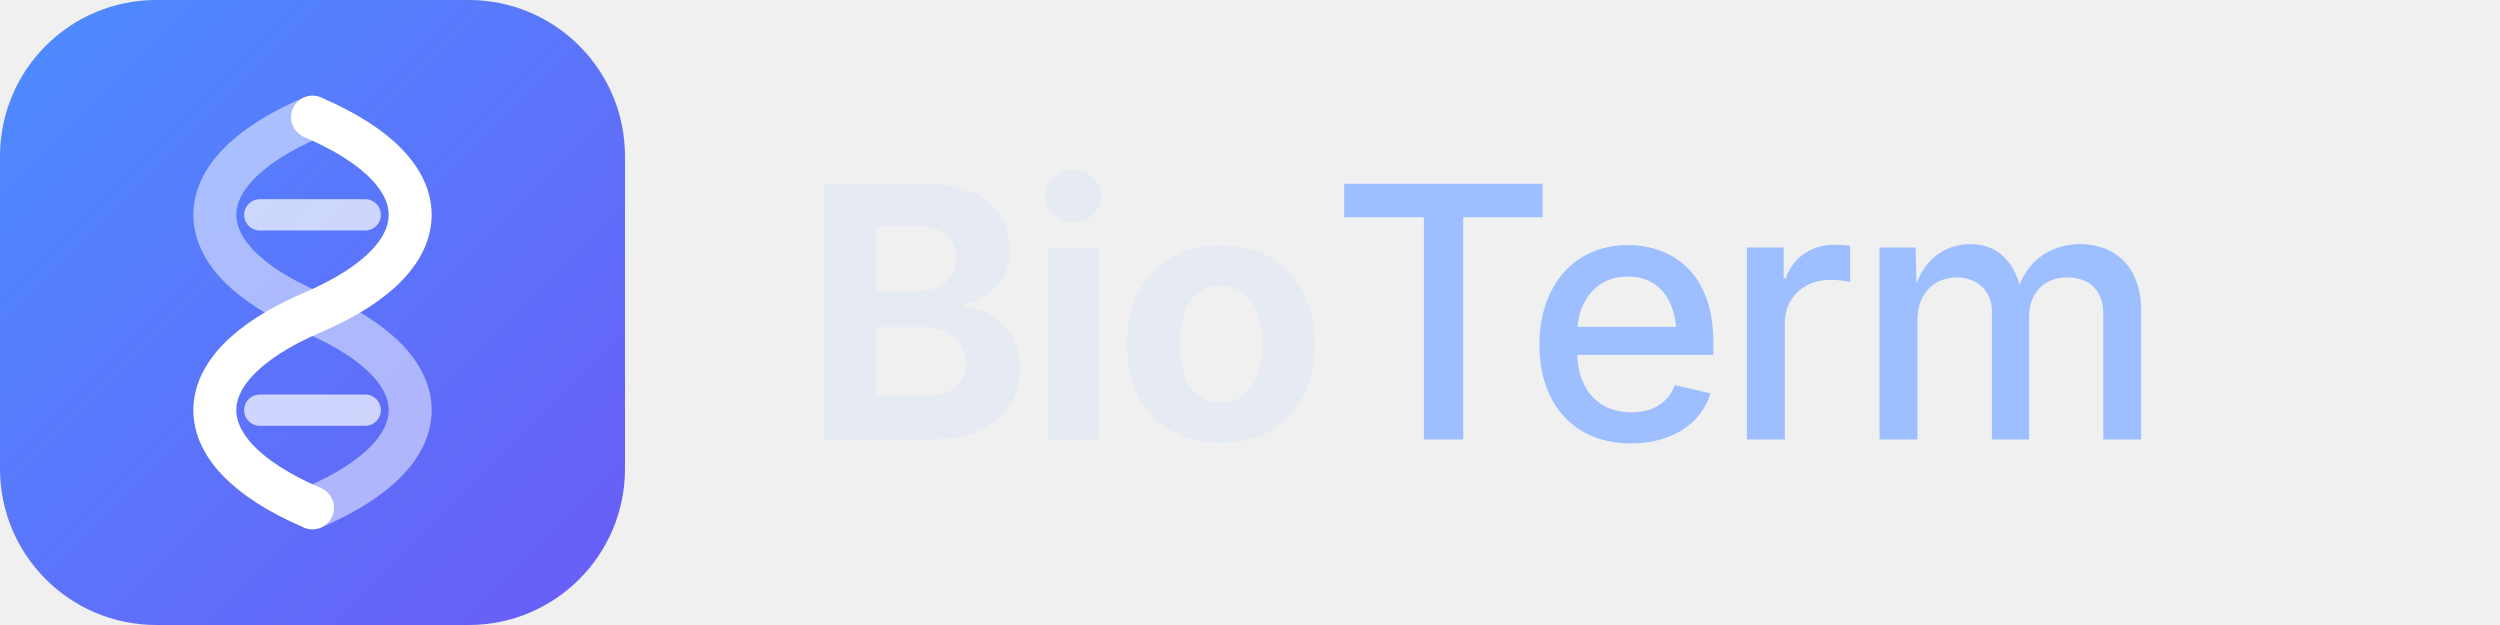
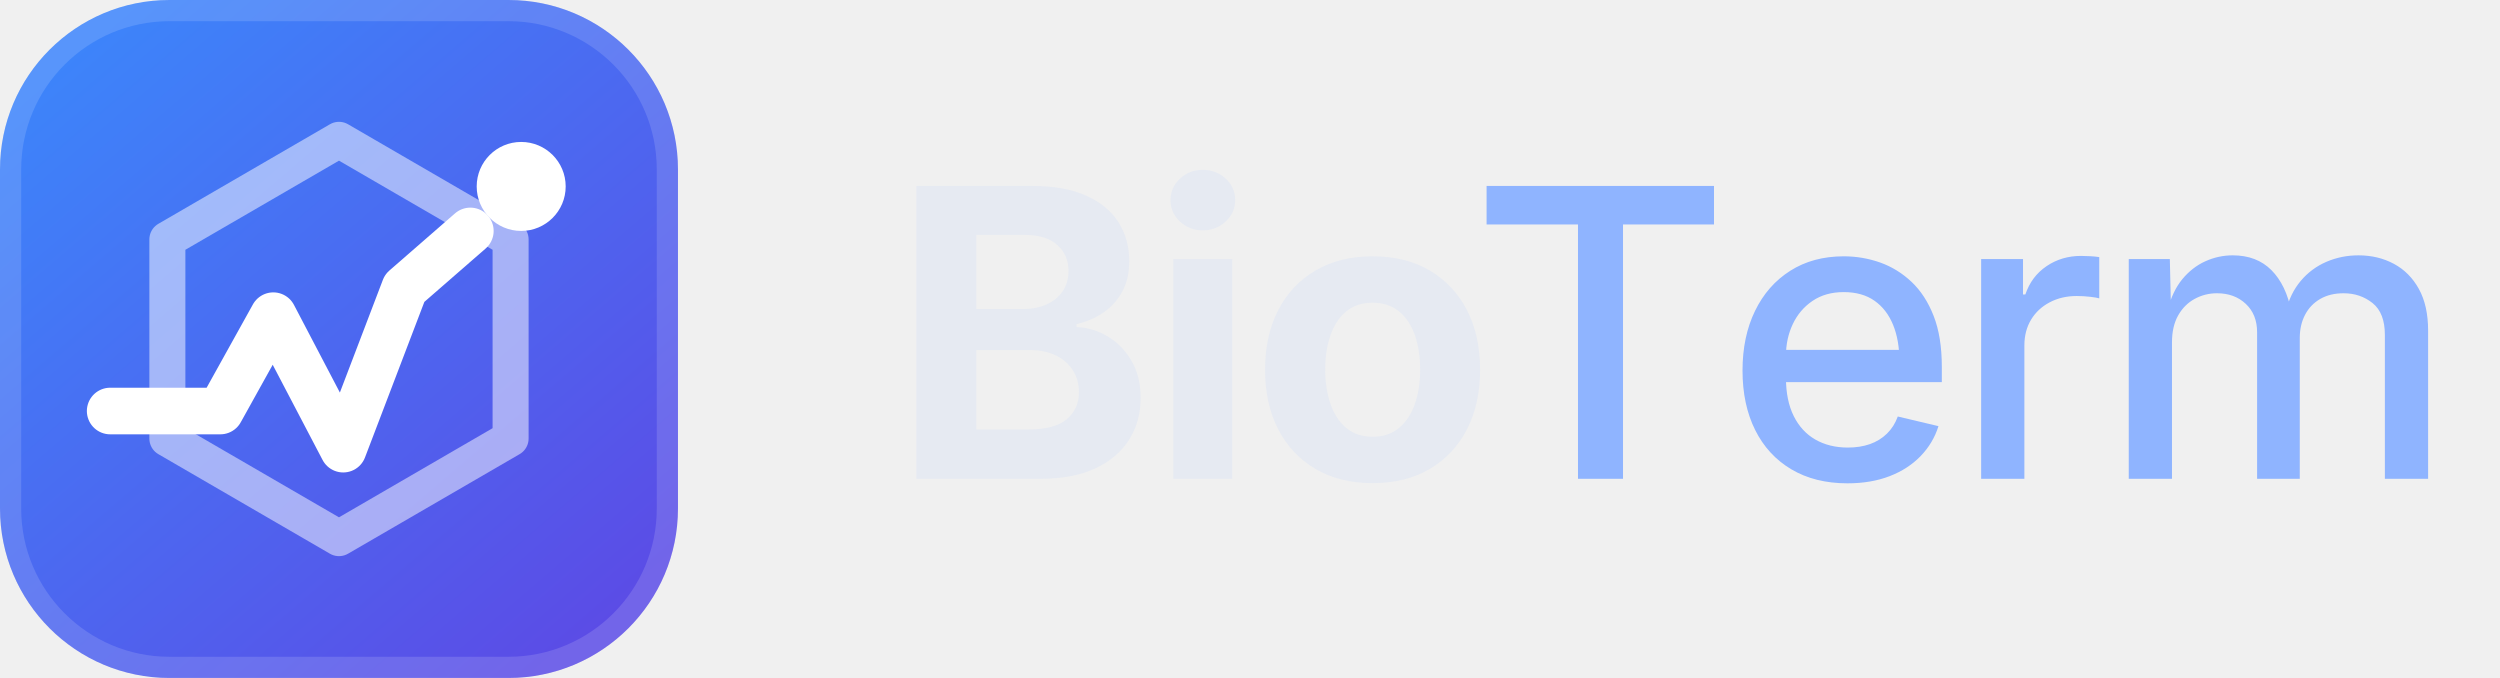
- <svg xmlns="http://www.w3.org/2000/svg" viewBox="0 0 128 32" width="128" height="32" role="img" aria-label="BioTerm">
+ <svg xmlns="http://www.w3.org/2000/svg" viewBox="0 0 118 32" width="118" height="32" role="img" aria-label="BioTerm">
  <defs>
-     <linearGradient id="bt-g" x1="0" y1="0" x2="32" y2="32" gradientUnits="userSpaceOnUse">
-       <stop offset="0" stop-color="#4C8DFF" />
-       <stop offset="1" stop-color="#6A5CF6" />
+     <linearGradient id="btg" x1="4" y1="2" x2="28" y2="30" gradientUnits="userSpaceOnUse">
+       <stop offset="0" stop-color="#3D84FA" />
+       <stop offset="1" stop-color="#5B4CE6" />
    </linearGradient>
  </defs>
-   <rect width="32" height="32" rx="8" fill="url(#bt-g)" />
-   <g fill="none" stroke="#FFFFFF" stroke-width="2.2" stroke-linecap="round" stroke-linejoin="round">
-     <path d="M16 6C19.5 7.5 21 9.3 21 11S19.5 14.5 16 16 11 19.3 11 21s1.5 3.5 5 5" />
-     <path d="M16 6C12.5 7.5 11 9.3 11 11s1.5 3.5 5 5 5 3.3 5 5-1.5 3.5-5 5" stroke-opacity=".5" />
-     <path d="M13.3 11h5.4M13.3 21h5.4" stroke-width="1.6" stroke-opacity=".7" />
-   </g>
-   <text x="41" y="22.5" font-family="Inter, -apple-system, BlinkMacSystemFont, 'Segoe UI', Roboto, Helvetica, Arial, sans-serif" font-size="18" font-weight="700" letter-spacing="-0.4" fill="#E6EAF2">Bio<tspan font-weight="500" fill="#9DBEFF">Term</tspan>
-   </text>
+   <rect width="32" height="32" rx="8" fill="url(#btg)" />
+   <rect x=".5" y=".5" width="31" height="31" rx="7.5" fill="none" stroke="#FFFFFF" stroke-opacity=".14" />
+   <path d="M16 6.6 24.1 11.3V20.7L16 25.4 7.9 20.7V11.3Z" fill="none" stroke="#FFFFFF" stroke-opacity=".5" stroke-width="1.7" stroke-linejoin="round" />
+   <path d="M5.2 19.4H10.4L12.9 14.9 16.2 21.2 19.1 13.6 22.2 10.9" fill="none" stroke="#FFFFFF" stroke-width="2.2" stroke-linecap="round" stroke-linejoin="round" />
+   <circle cx="24.6" cy="8.8" r="2.1" fill="#FFFFFF" />
+   <path d="M43.252 22.6V8.777H48.735Q50.257 8.777 51.273 9.236Q52.289 9.695 52.794 10.493Q53.3 11.291 53.3 12.33Q53.3 13.146 52.975 13.754Q52.65 14.362 52.089 14.747Q51.528 15.132 50.813 15.299V15.438Q51.593 15.466 52.284 15.879Q52.975 16.291 53.406 17.029Q53.838 17.767 53.838 18.787Q53.838 19.882 53.3 20.745Q52.762 21.607 51.709 22.104Q50.656 22.6 49.088 22.6ZM46.082 20.271H48.531Q49.774 20.271 50.35 19.789Q50.925 19.307 50.925 18.518Q50.925 17.933 50.642 17.484Q50.359 17.034 49.839 16.778Q49.32 16.523 48.605 16.523H46.082ZM46.082 14.584H48.318Q48.921 14.584 49.403 14.366Q49.886 14.148 50.159 13.745Q50.433 13.341 50.433 12.785Q50.433 12.033 49.9 11.56Q49.366 11.087 48.374 11.087H46.082Z M55.378 22.6V12.228H58.162V22.6ZM56.77 10.873Q56.139 10.873 55.694 10.456Q55.248 10.038 55.248 9.445Q55.248 8.851 55.694 8.433Q56.139 8.016 56.77 8.016Q57.401 8.016 57.851 8.429Q58.301 8.842 58.301 9.445Q58.301 10.038 57.851 10.456Q57.401 10.873 56.77 10.873Z M64.786 22.804Q63.227 22.804 62.086 22.131Q60.945 21.459 60.328 20.257Q59.711 19.056 59.711 17.46Q59.711 15.846 60.328 14.645Q60.945 13.443 62.086 12.771Q63.227 12.098 64.786 12.098Q66.354 12.098 67.49 12.771Q68.627 13.443 69.244 14.645Q69.861 15.846 69.861 17.46Q69.861 19.056 69.244 20.257Q68.627 21.459 67.49 22.131Q66.354 22.804 64.786 22.804ZM64.786 20.615Q65.528 20.615 66.029 20.202Q66.53 19.789 66.781 19.07Q67.031 18.351 67.031 17.451Q67.031 16.533 66.781 15.818Q66.53 15.104 66.029 14.696Q65.528 14.288 64.786 14.288Q64.044 14.288 63.547 14.696Q63.051 15.104 62.801 15.818Q62.55 16.533 62.55 17.451Q62.55 18.351 62.801 19.07Q63.051 19.789 63.547 20.202Q64.044 20.615 64.786 20.615Z" fill="#E6EAF2" />
+   <path d="M70.167 10.595V8.777H80.901V10.595H76.606V22.6H74.481V10.595Z M87.201 22.813Q85.67 22.813 84.557 22.155Q83.443 21.496 82.845 20.299Q82.247 19.102 82.247 17.488Q82.247 15.892 82.836 14.677Q83.425 13.462 84.501 12.78Q85.577 12.098 87.024 12.098Q87.915 12.098 88.741 12.39Q89.566 12.683 90.225 13.304Q90.884 13.926 91.269 14.914Q91.654 15.902 91.654 17.312V18.036H83.388V16.514H90.605L89.65 17.015Q89.65 16.059 89.353 15.331Q89.056 14.603 88.476 14.195Q87.896 13.787 87.024 13.787Q86.162 13.787 85.549 14.204Q84.937 14.621 84.617 15.303Q84.297 15.985 84.297 16.792V17.831Q84.297 18.898 84.663 19.636Q85.03 20.373 85.688 20.749Q86.347 21.125 87.219 21.125Q87.794 21.125 88.258 20.963Q88.722 20.8 89.061 20.471Q89.399 20.142 89.576 19.659L91.496 20.114Q91.246 20.912 90.656 21.524Q90.067 22.136 89.191 22.475Q88.314 22.813 87.201 22.813Z M93.51 22.6V12.228H95.486V13.898H95.597Q95.885 13.044 96.599 12.562Q97.313 12.079 98.222 12.079Q98.417 12.079 98.668 12.093Q98.918 12.107 99.085 12.135V14.083Q98.974 14.046 98.658 14.009Q98.343 13.972 98.018 13.972Q97.313 13.972 96.747 14.269Q96.181 14.566 95.866 15.09Q95.551 15.614 95.551 16.301V22.6Z M100.477 22.6V12.228H102.416L102.472 14.631H102.314Q102.537 13.749 103.001 13.183Q103.465 12.618 104.086 12.335Q104.708 12.052 105.385 12.052Q106.517 12.052 107.213 12.752Q107.908 13.453 108.15 14.705H107.89Q108.094 13.851 108.595 13.258Q109.096 12.664 109.806 12.358Q110.515 12.052 111.322 12.052Q112.241 12.052 112.988 12.451Q113.735 12.85 114.171 13.638Q114.607 14.427 114.607 15.605V22.6H112.566V15.809Q112.566 14.77 111.986 14.306Q111.406 13.842 110.617 13.842Q109.977 13.842 109.513 14.111Q109.049 14.38 108.799 14.858Q108.549 15.336 108.549 15.957V22.6H106.535V15.679Q106.535 14.844 106.002 14.343Q105.468 13.842 104.643 13.842Q104.077 13.842 103.59 14.107Q103.103 14.371 102.81 14.886Q102.518 15.401 102.518 16.152V22.6Z" fill="#8FB4FF" />
</svg>
